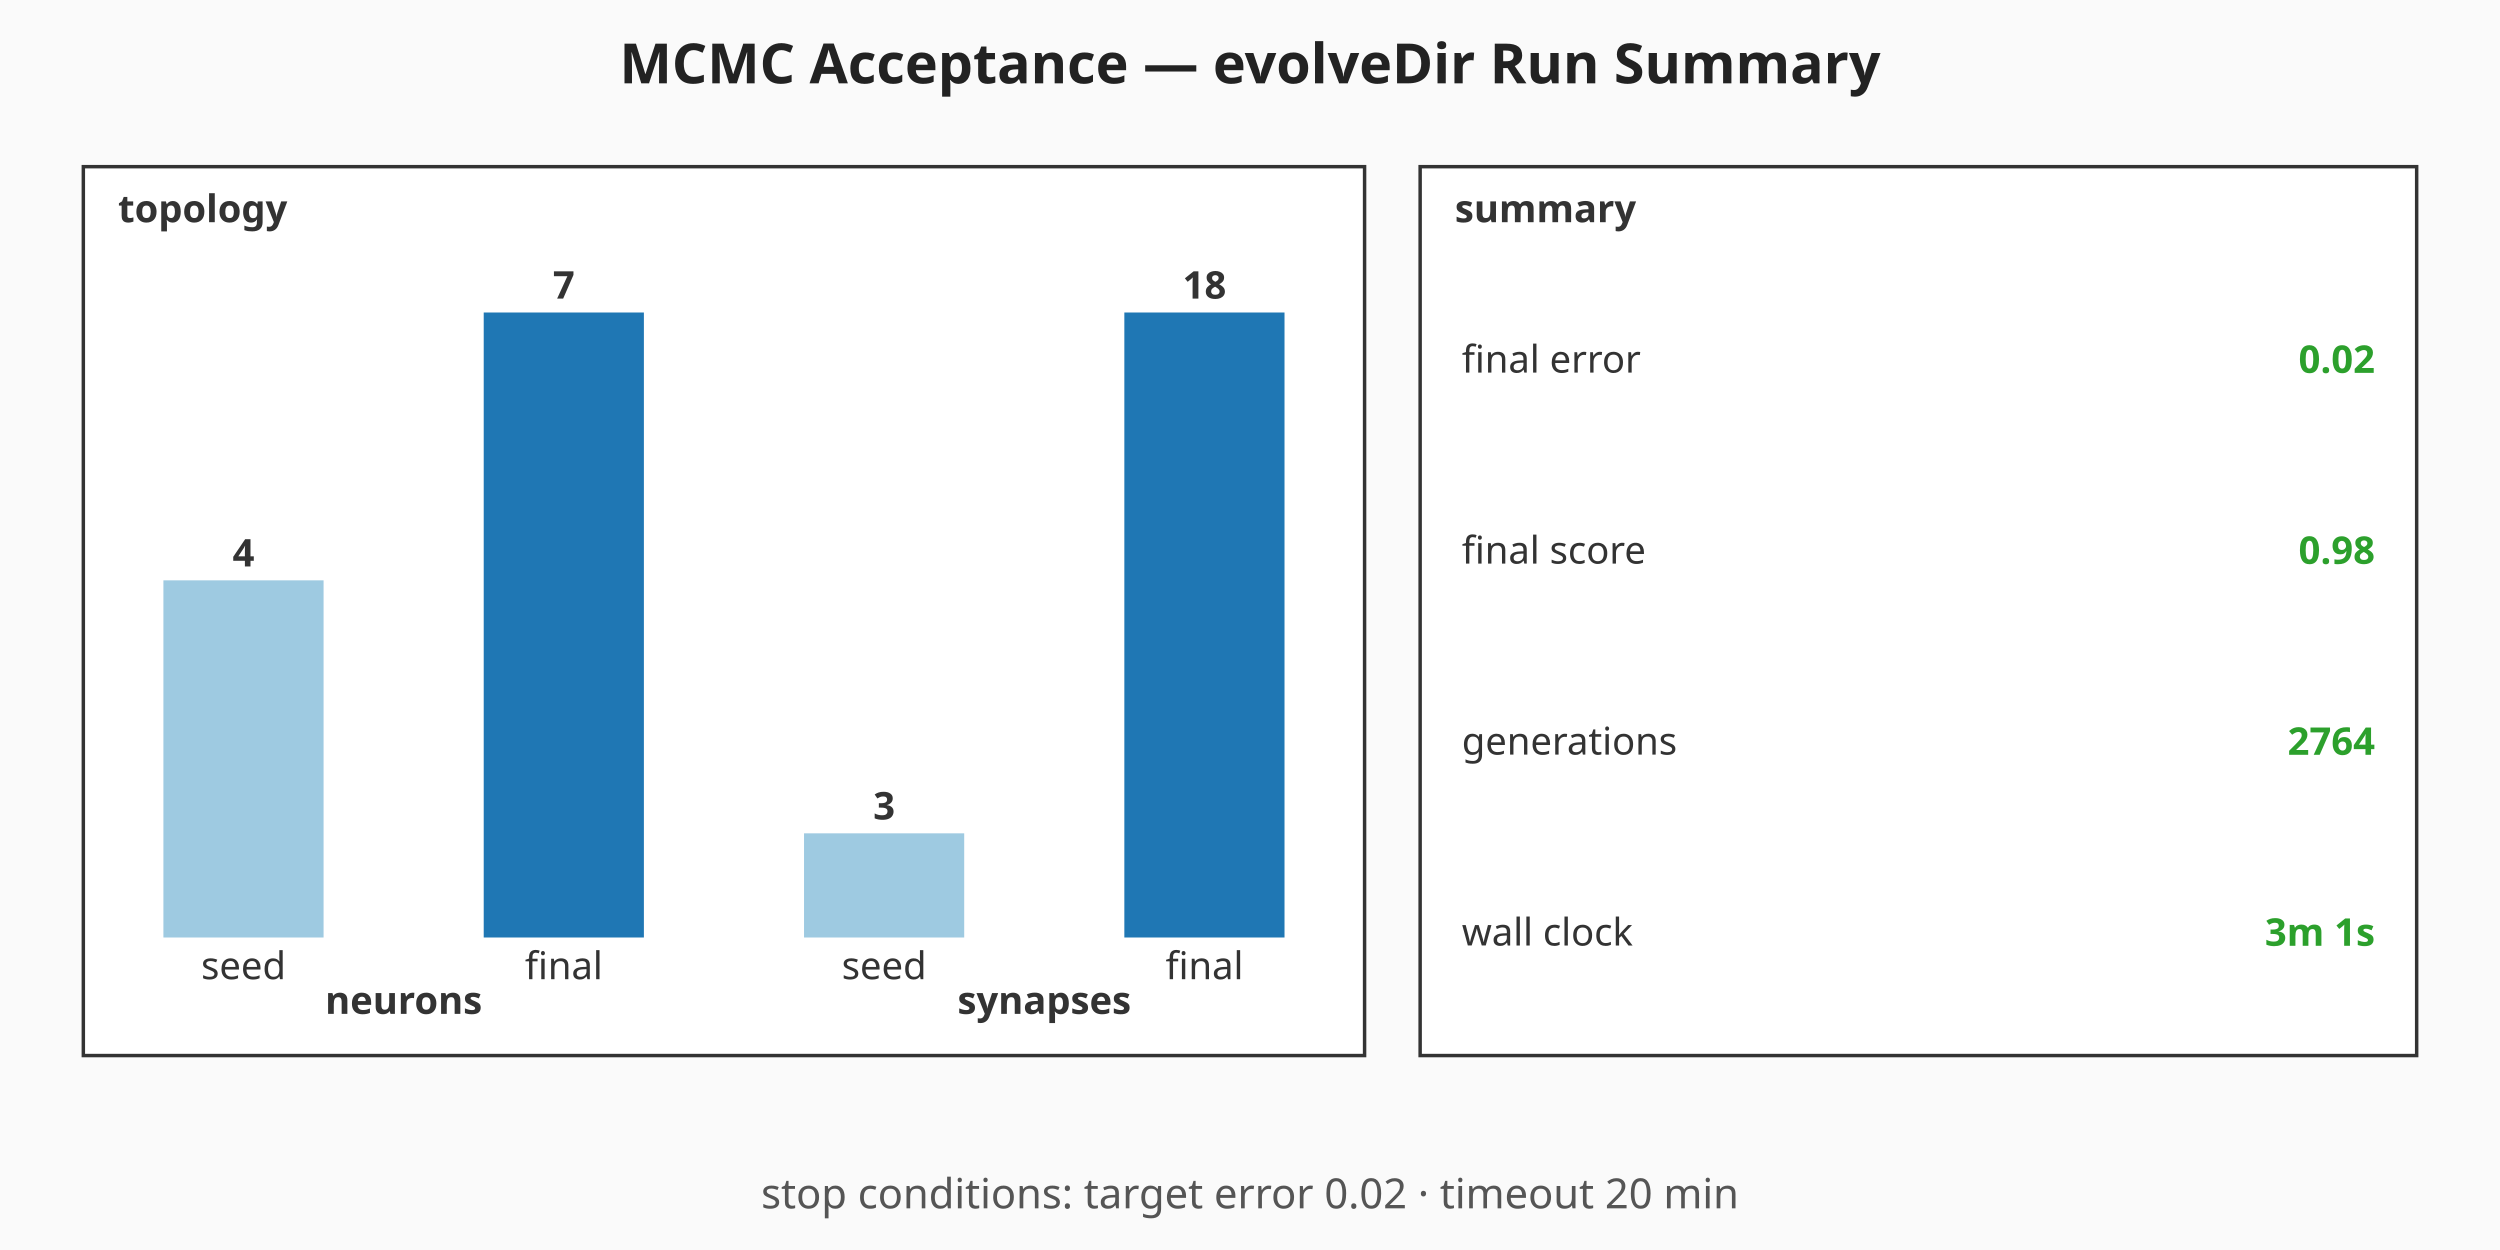
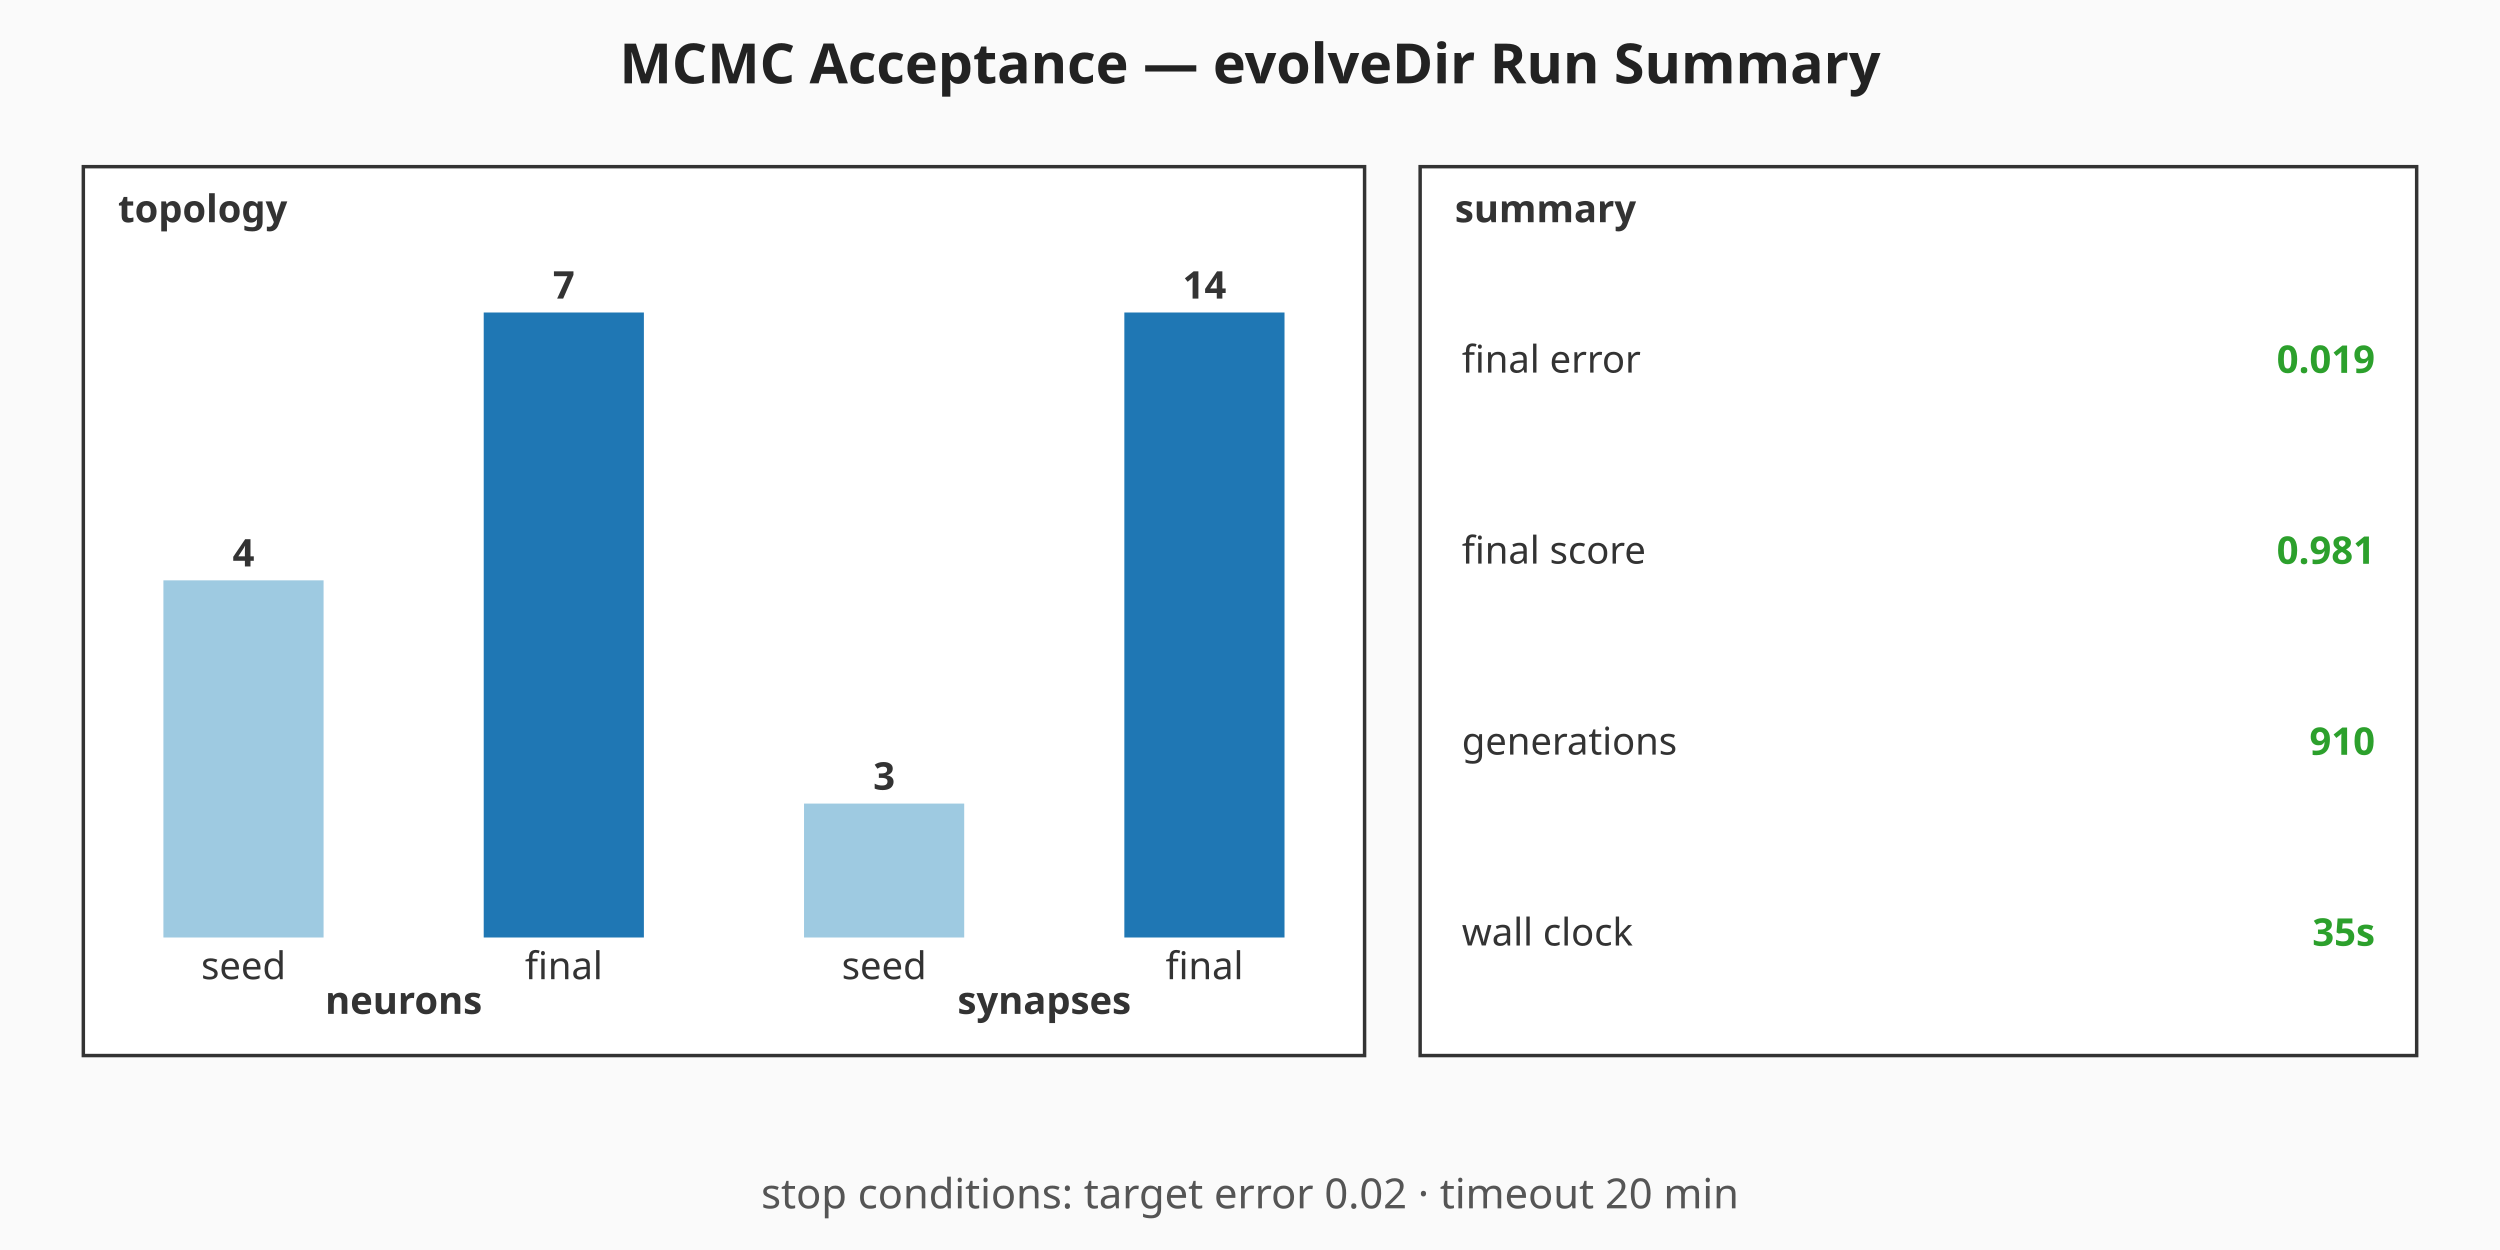
<svg xmlns="http://www.w3.org/2000/svg" viewBox="0 0 720 360" width="720" height="360" role="img" aria-label="MCMC Acceptance — evolveDir Run Summary summary chart">
  <rect width="720" height="360" fill="#fafafa" />
  <text x="360" y="24" text-anchor="middle" font-family="sans-serif" font-size="16" font-weight="bold" fill="#222">MCMC Acceptance — evolveDir Run Summary</text>
  <g class="topology" font-family="sans-serif" font-size="11" fill="#333">
    <rect x="24" y="48" width="369" height="256" fill="#ffffff" stroke="#333" stroke-width="1" />
    <text x="34" y="64" font-weight="bold">topology</text>
    <rect class="topo-bar topo-bar-seed-neurons" x="47.06" y="167.14" width="46.13" height="102.86" fill="#9ecae1" />
    <text x="70.13" y="163.14" text-anchor="middle" font-weight="bold">4</text>
    <text x="70.13" y="282" text-anchor="middle">seed</text>
    <rect class="topo-bar topo-bar-final-neurons" x="139.31" y="90" width="46.13" height="180" fill="#1f77b4" />
    <text x="162.38" y="86" text-anchor="middle" font-weight="bold">7</text>
    <text x="162.38" y="282" text-anchor="middle">final</text>
    <text x="116.25" y="292" text-anchor="middle" font-weight="bold">neurons</text>
-     <rect class="topo-bar topo-bar-seed-synapses" x="231.56" y="240" width="46.13" height="30" fill="#9ecae1" />
-     <text x="254.63" y="236" text-anchor="middle" font-weight="bold">3</text>
+     <rect class="topo-bar topo-bar-seed-synapses" x="231.56" y="231.43" width="46.13" height="38.57" fill="#9ecae1" />
+     <text x="254.63" y="227.43" text-anchor="middle" font-weight="bold">3</text>
    <text x="254.63" y="282" text-anchor="middle">seed</text>
    <rect class="topo-bar topo-bar-final-synapses" x="323.81" y="90" width="46.13" height="180" fill="#1f77b4" />
-     <text x="346.88" y="86" text-anchor="middle" font-weight="bold">18</text>
+     <text x="346.88" y="86" text-anchor="middle" font-weight="bold">14</text>
    <text x="346.88" y="282" text-anchor="middle">final</text>
    <text x="300.75" y="292" text-anchor="middle" font-weight="bold">synapses</text>
  </g>
  <g class="callouts" font-family="sans-serif" font-size="11" fill="#333">
    <rect x="409" y="48" width="287" height="256" fill="#ffffff" stroke="#333" stroke-width="1" />
    <text x="419" y="64" font-weight="bold">summary</text>
    <text class="callout-label" x="421" y="103.5" dominant-baseline="middle">final error</text>
-     <text class="callout-value" x="684" y="103.5" text-anchor="end" dominant-baseline="middle" font-weight="bold" fill="#2ca02c">0.02</text>
+     <text class="callout-value" x="684" y="103.5" text-anchor="end" dominant-baseline="middle" font-weight="bold" fill="#2ca02c">0.019</text>
    <text class="callout-label" x="421" y="158.5" dominant-baseline="middle">final score</text>
-     <text class="callout-value" x="684" y="158.5" text-anchor="end" dominant-baseline="middle" font-weight="bold" fill="#2ca02c">0.98</text>
+     <text class="callout-value" x="684" y="158.5" text-anchor="end" dominant-baseline="middle" font-weight="bold" fill="#2ca02c">0.981</text>
    <text class="callout-label" x="421" y="213.5" dominant-baseline="middle">generations</text>
-     <text class="callout-value" x="684" y="213.5" text-anchor="end" dominant-baseline="middle" font-weight="bold" fill="#2ca02c">2764</text>
+     <text class="callout-value" x="684" y="213.5" text-anchor="end" dominant-baseline="middle" font-weight="bold" fill="#2ca02c">910</text>
    <text class="callout-label" x="421" y="268.5" dominant-baseline="middle">wall clock</text>
-     <text class="callout-value" x="684" y="268.5" text-anchor="end" dominant-baseline="middle" font-weight="bold" fill="#2ca02c">3m 1s</text>
+     <text class="callout-value" x="684" y="268.5" text-anchor="end" dominant-baseline="middle" font-weight="bold" fill="#2ca02c">35s</text>
  </g>
  <g class="caption" font-family="sans-serif" font-size="12" fill="#555">
    <text x="360" y="348" text-anchor="middle">stop conditions: target error 0.02 · timeout 20 min</text>
  </g>
</svg>
